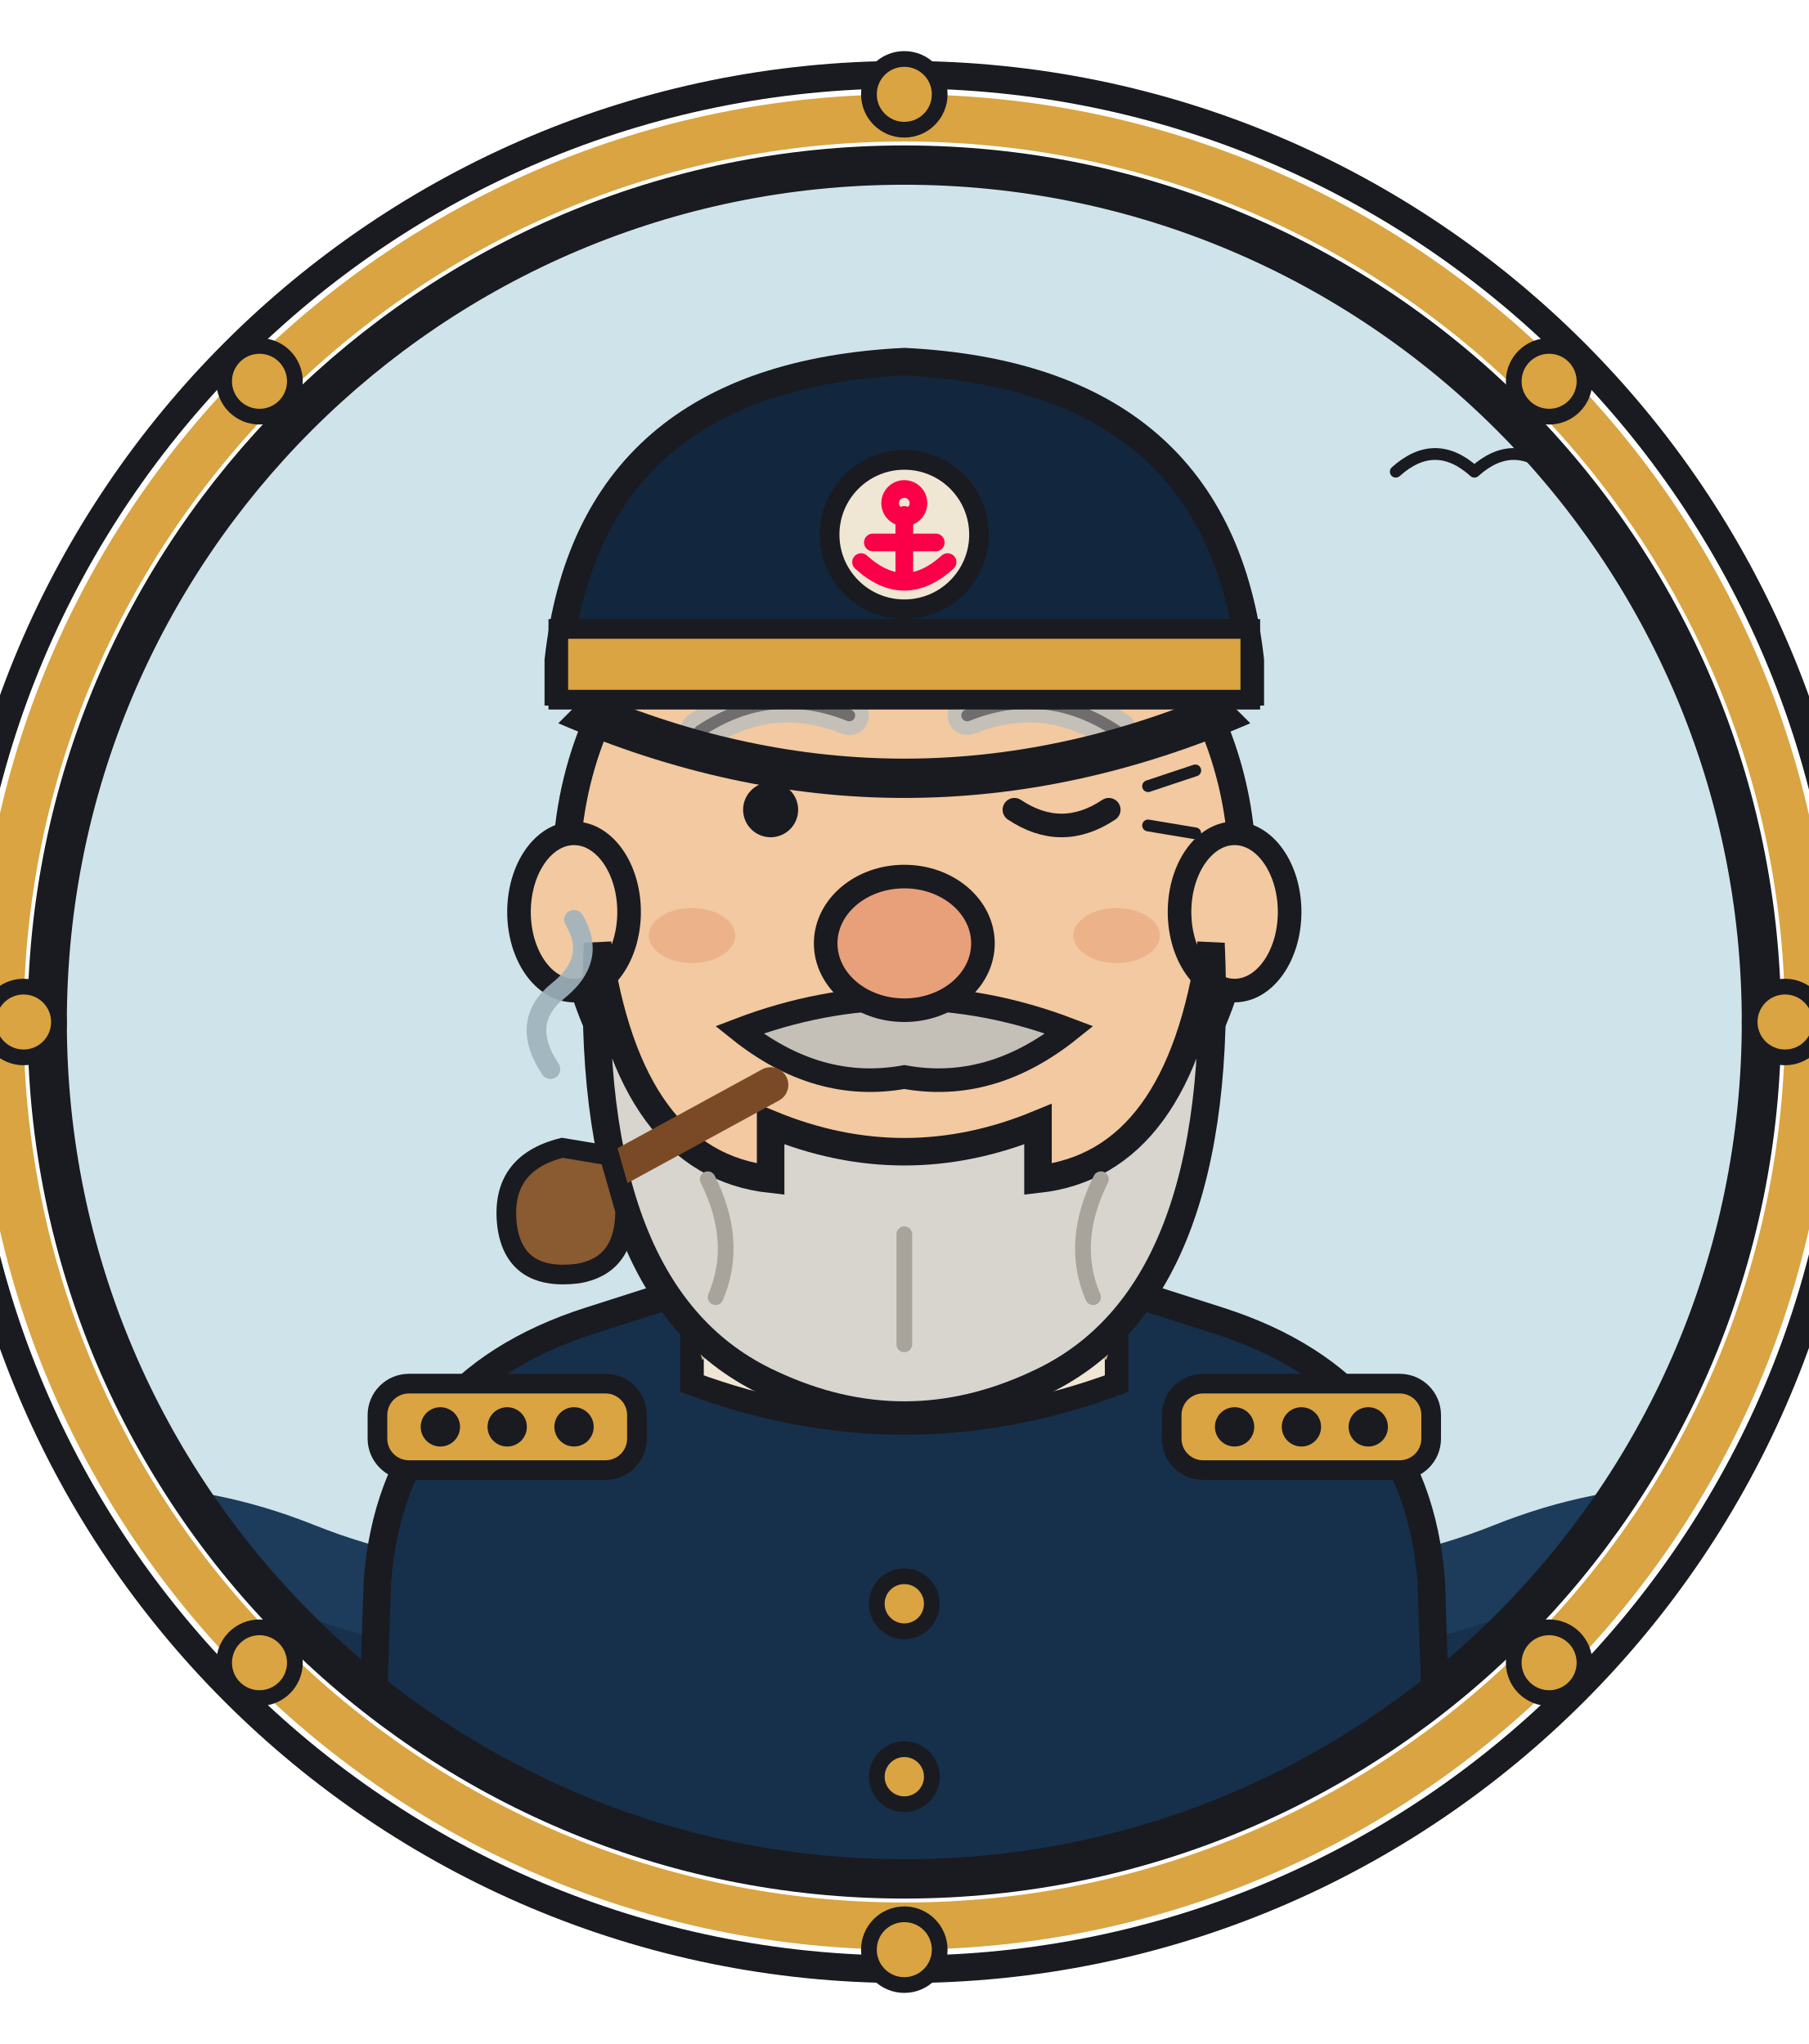
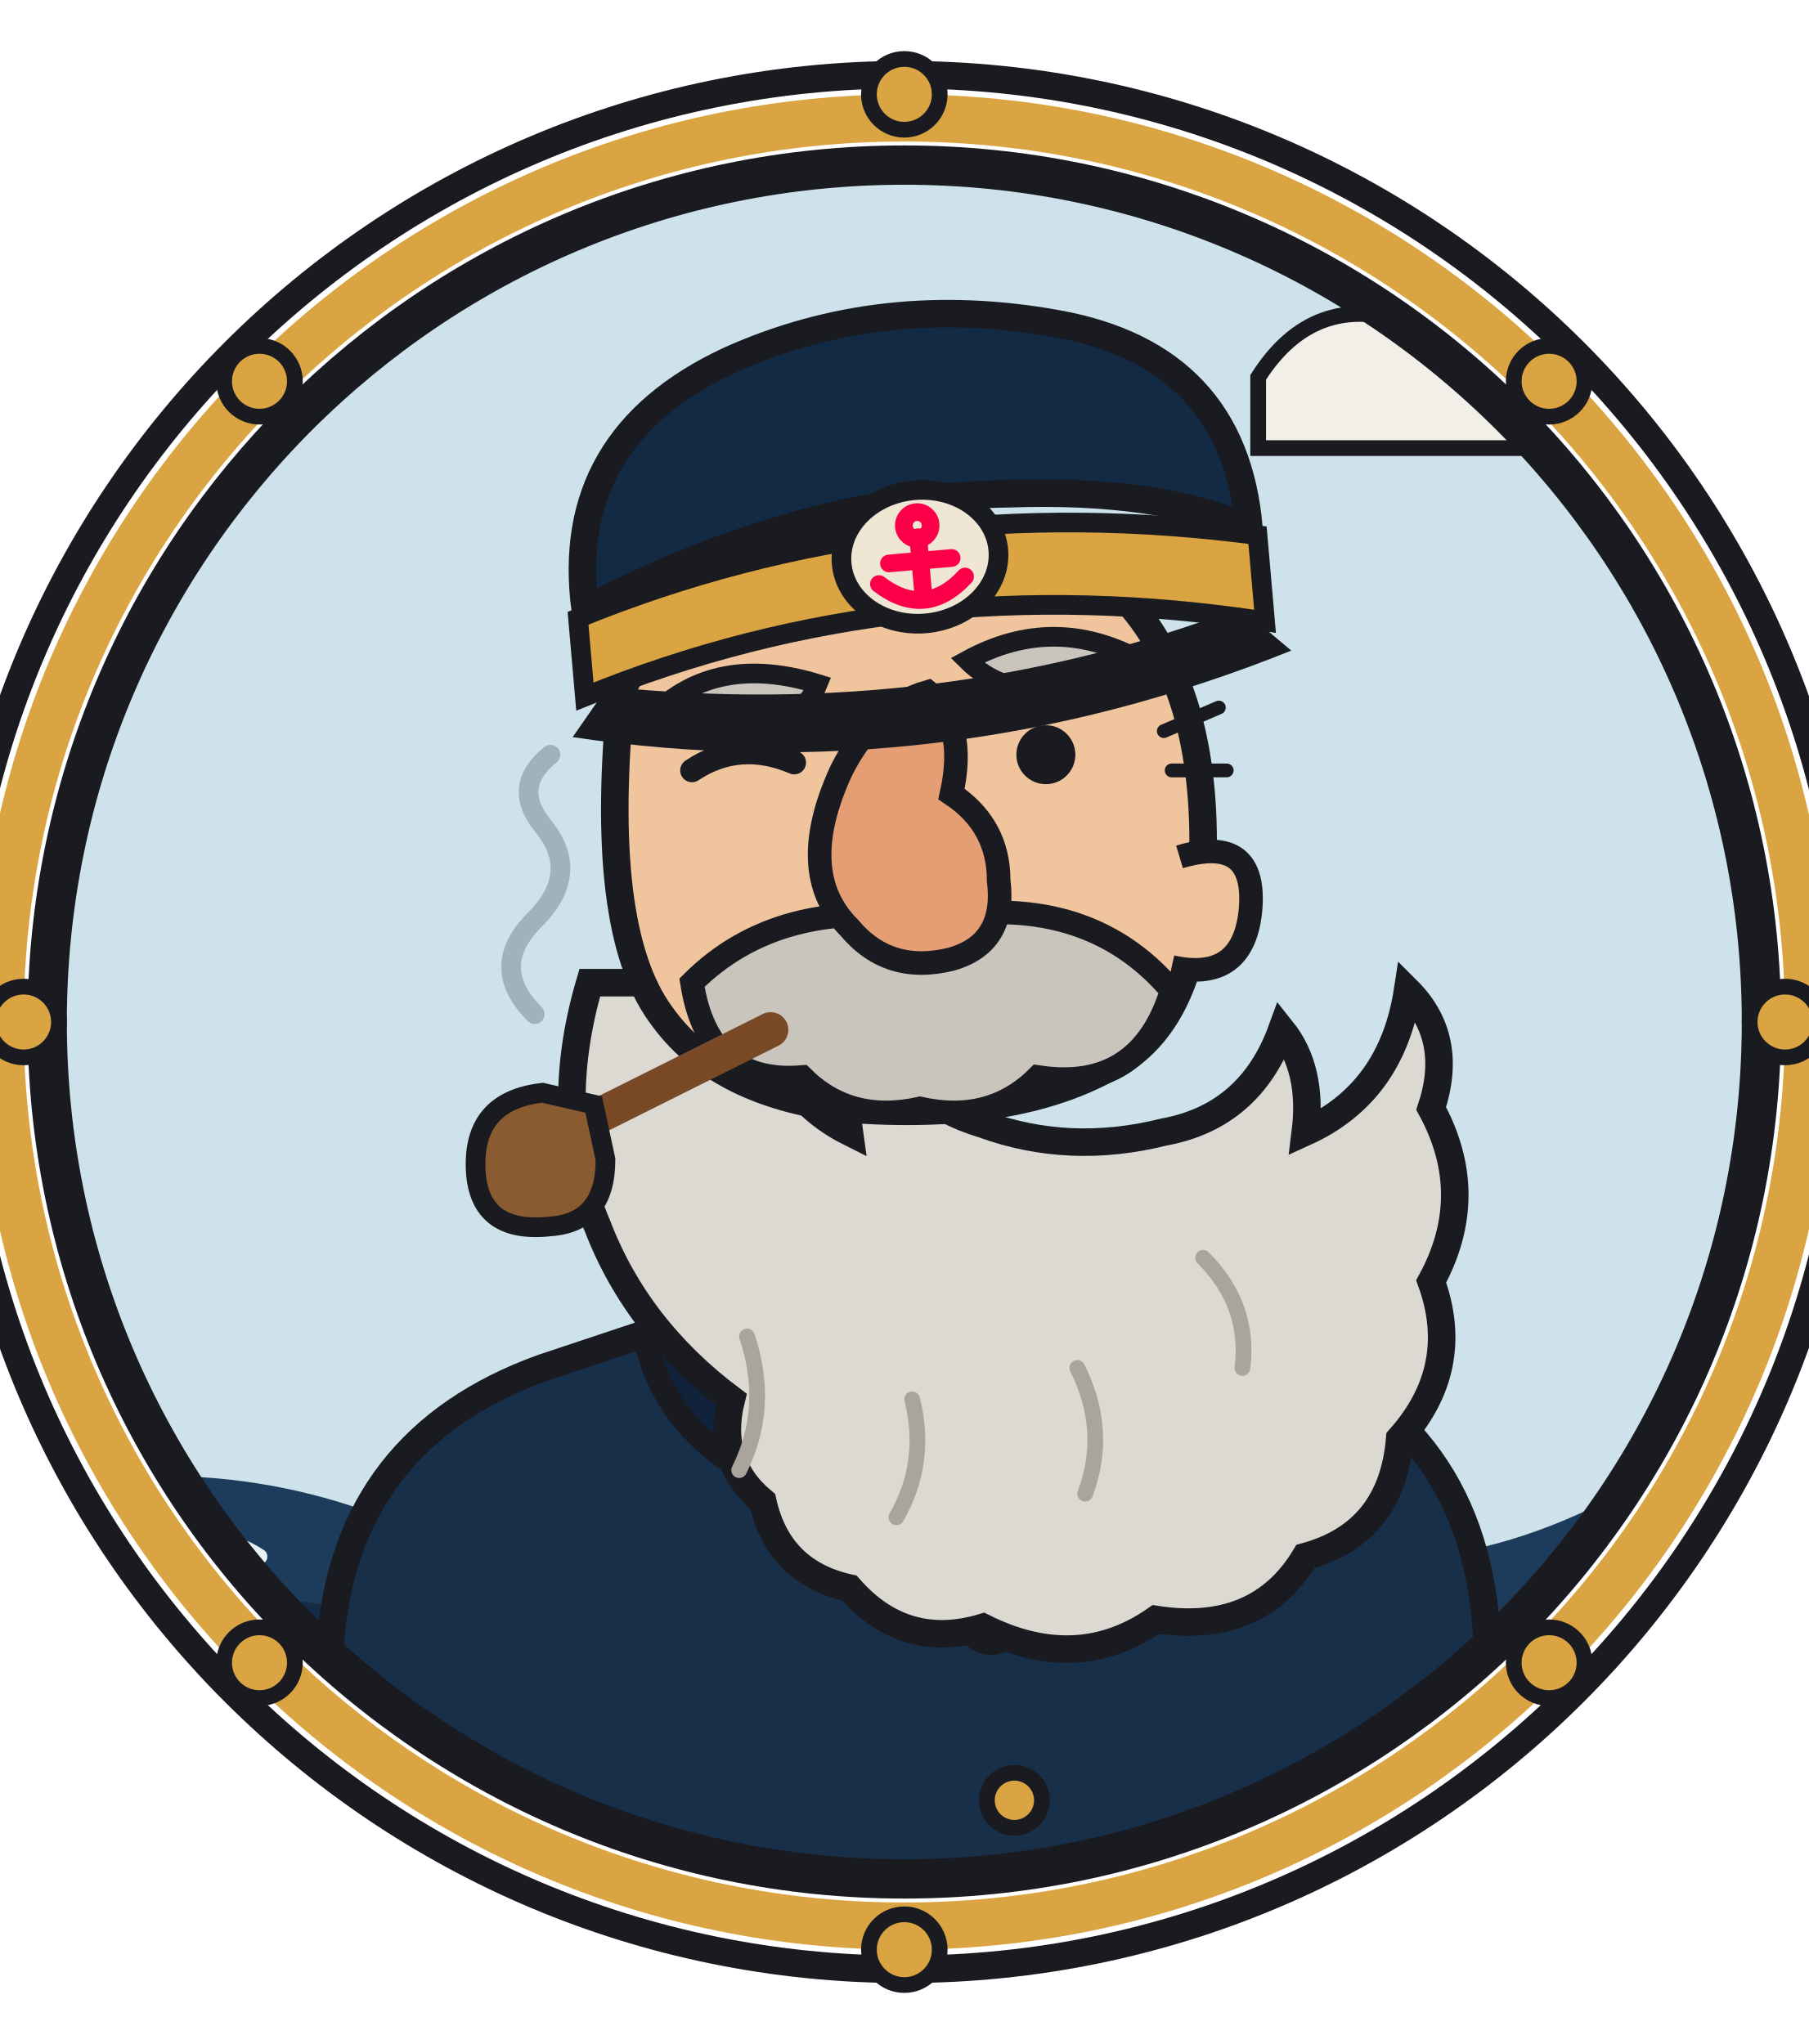
<svg xmlns="http://www.w3.org/2000/svg" viewBox="0 0 460 520" width="460" height="520">
  <defs>
    <clipPath id="port">
      <circle cx="230" cy="260" r="218" />
    </clipPath>
  </defs>
  <g clip-path="url(#port)">
-     <rect x="0" y="0" width="460" height="520" fill="#cfe3ea" />
-     <path d="M-20 388 Q 30 368 80 388 T 180 388 T 280 388 T 380 388 T 480 388 L 480 520 L -20 520 Z" fill="#1d3b5a" />
-     <path d="M-20 412 Q 30 394 80 412 T 180 412 T 280 412 T 380 412 T 480 412 L 480 520 L -20 520 Z" fill="#16304b" opacity="0.9" />
-     <path d="M 355 120 q 10 -9 20 0 M 375 120 q 10 -9 20 0" stroke="#1a1a21" stroke-width="3" fill="none" stroke-linecap="round" />
-     <path d="M 92 520 L 96 402 Q 100 352 150 336 L 200 320 L 260 320 L 310 336 Q 360 352 364 402 L 368 520 Z" fill="#16304b" stroke="#1a1a21" stroke-width="7" />
-     <path d="M 176 322 Q 230 300 284 322 L 284 352 Q 230 372 176 352 Z" fill="#efe6d4" stroke="#1a1a21" stroke-width="6" />
-     <path d="M 180 334 Q 230 316 280 334 M 178 344 Q 230 327 282 344" stroke="#c9b995" stroke-width="4" fill="none" />
-     <g stroke="#1a1a21" stroke-width="5">
-       <rect x="96" y="352" width="66" height="22" rx="8" fill="#d9a441" />
-       <rect x="298" y="352" width="66" height="22" rx="8" fill="#d9a441" />
-     </g>
-     <circle cx="112" cy="363" r="5" fill="#1a1a21" />
-     <circle cx="129" cy="363" r="5" fill="#1a1a21" />
-     <circle cx="146" cy="363" r="5" fill="#1a1a21" />
-     <circle cx="314" cy="363" r="5" fill="#1a1a21" />
-     <circle cx="331" cy="363" r="5" fill="#1a1a21" />
-     <circle cx="348" cy="363" r="5" fill="#1a1a21" />
-     <circle cx="230" cy="408" r="7" fill="#d9a441" stroke="#1a1a21" stroke-width="4" />
-     <circle cx="230" cy="452" r="7" fill="#d9a441" stroke="#1a1a21" stroke-width="4" />
-     <circle cx="230" cy="496" r="7" fill="#d9a441" stroke="#1a1a21" stroke-width="4" />
-     <ellipse cx="230" cy="222" rx="86" ry="92" fill="#f2c9a0" stroke="#1a1a21" stroke-width="7" />
-     <ellipse cx="146" cy="232" rx="14" ry="20" fill="#f2c9a0" stroke="#1a1a21" stroke-width="6" />
-     <ellipse cx="314" cy="232" rx="14" ry="20" fill="#f2c9a0" stroke="#1a1a21" stroke-width="6" />
-     <path d="M 152 240 Q 148 330 196 352 Q 230 368 264 352 Q 312 330 308 240              Q 300 296 264 300 L 264 286 Q 230 300 196 286 L 196 300 Q 160 296 152 240 Z" fill="#d8d5cf" stroke="#1a1a21" stroke-width="7" />
-     <path d="M 180 300 q 8 16 2 30 M 230 314 q 0 16 0 28 M 280 300 q -8 16 -2 30" stroke="#a9a49b" stroke-width="4" fill="none" stroke-linecap="round" />
-     <path d="M 188 262 Q 230 246 272 262 Q 252 278 230 274 Q 208 278 188 262 Z" fill="#c4c0b8" stroke="#1a1a21" stroke-width="6" />
-     <ellipse cx="230" cy="240" rx="20" ry="17" fill="#e8a07a" stroke="#1a1a21" stroke-width="6" />
-     <ellipse cx="176" cy="238" rx="11" ry="7" fill="#e8a07a" opacity="0.55" />
-     <ellipse cx="284" cy="238" rx="11" ry="7" fill="#e8a07a" opacity="0.55" />
-     <circle cx="196" cy="206" r="7" fill="#1a1a21" />
-     <path d="M 258 206 q 12 8 24 0" stroke="#1a1a21" stroke-width="6" fill="none" stroke-linecap="round" />
-     <path d="M 178 186 q 18 -12 38 -4" stroke="#c4c0b8" stroke-width="10" fill="none" stroke-linecap="round" />
-     <path d="M 178 186 q 18 -12 38 -4" stroke="#1a1a21" stroke-width="3" fill="none" stroke-linecap="round" opacity="0.5" />
-     <path d="M 246 182 q 20 -8 38 4" stroke="#c4c0b8" stroke-width="10" fill="none" stroke-linecap="round" />
-     <path d="M 246 182 q 20 -8 38 4" stroke="#1a1a21" stroke-width="3" fill="none" stroke-linecap="round" opacity="0.5" />
-     <path d="M 292 200 l 12 -4 M 292 210 l 12 2" stroke="#1a1a21" stroke-width="3" stroke-linecap="round" />
-     <path d="M 196 276 L 152 300" stroke="#7a4a26" stroke-width="9" stroke-linecap="round" />
-     <path d="M 143 292 q -16 4 -14 20 q 2 14 18 12 q 12 -2 12 -16 l -4 -14 Z" fill="#8a5a30" stroke="#1a1a21" stroke-width="5" />
-     <path d="M 140 272 q -8 -12 2 -20 q 10 -8 4 -18" stroke="#9fb3bd" stroke-width="5" fill="none" stroke-linecap="round" opacity="0.9" />
-     <path d="M 142 168 Q 150 96 230 92 Q 310 96 318 168 L 318 176 L 142 176 Z" fill="#12263d" stroke="#1a1a21" stroke-width="7" />
-     <rect x="142" y="160" width="176" height="18" fill="#d9a441" stroke="#1a1a21" stroke-width="5" />
-     <path d="M 150 176 Q 230 210 310 176 L 318 184 Q 230 222 142 184 Z" fill="#1a1a21" />
-     <circle cx="230" cy="136" r="19" fill="#efe6d4" stroke="#1a1a21" stroke-width="5" />
-     <g stroke="#fb0048" stroke-width="4.5" fill="none" stroke-linecap="round">
-       <circle cx="230" cy="128" r="3.6" />
-       <path d="M 230 131 L 230 148 M 222 138 L 238 138 M 219 143 q 11 10 22 0" />
+     <rect width="460" height="520" fill="#cdE2ea" />
+     <path d="M 320 96 q 14 -22 38 -14 q 8 -18 30 -12 q 22 4 20 24 q 18 2 14 20 l -102 0 Z" fill="#f2efe8" stroke="#1a1a21" stroke-width="4" />
+     <path d="M -20 386 Q 40 366 92 384 T 200 382 T 306 386 T 412 380 T 500 386 L 500 520 L -20 520 Z" fill="#1d3b5a" />
+     <path d="M -20 414 Q 46 398 100 412 T 212 410 T 322 414 T 480 408 L 480 520 L -20 520 Z" fill="#152c46" />
+     <path d="M 40 396 q 14 -8 26 0 M 300 392 q 16 -9 30 -1" stroke="#e8f2f5" stroke-width="4" fill="none" stroke-linecap="round" />
+     <path d="M 78 520 L 84 418 Q 88 366 138 348 L 168 338 Q 160 322 172 314 L 196 330              L 262 326 L 288 306 Q 302 314 296 332 L 322 342 Q 374 360 378 414 L 386 520 Z" fill="#182f4a" stroke="#1a1a21" stroke-width="7" />
+     <path d="M 172 314 L 196 330 L 186 372 Q 168 360 164 340 Z" fill="#10233a" stroke="#1a1a21" stroke-width="6" />
+     <path d="M 288 306 L 296 332 L 306 368 Q 288 372 274 352 L 262 326 Z" fill="#10233a" stroke="#1a1a21" stroke-width="6" />
+     <path d="M 96 468 q 34 -12 62 2 M 98 486 q 34 -12 60 2" stroke="#d9a441" stroke-width="7" fill="none" />
+     <circle cx="252" cy="412" r="7" fill="#d9a441" stroke="#1a1a21" stroke-width="4" />
+     <circle cx="258" cy="458" r="7" fill="#d9a441" stroke="#1a1a21" stroke-width="4" />
+     <circle cx="262" cy="504" r="7" fill="#d9a441" stroke="#1a1a21" stroke-width="4" />
+     <path d="M 150 250              q -10 34 2 62 q 10 26 34 44              q -4 16 8 26 q 4 18 22 22 q 14 16 34 10 q 24 12 44 -2              q 26 4 38 -16 q 22 -6 24 -30 q 16 -18 8 -40              q 12 -22 0 -44 q 6 -18 -6 -30              q -4 26 -26 36 q 2 -16 -6 -26 q -8 22 -30 26 q -24 6 -46 -2              q -20 -6 -28 -24 q -8 12 -6 26 q -20 -10 -26 -38 Z" fill="#dcd9d2" stroke="#1a1a21" stroke-width="7" />
+     <path d="M 190 340 q 6 18 -2 34 M 232 356 q 4 16 -4 30 M 274 348 q 8 16 2 32 M 306 320 q 12 12 10 28" stroke="#aaa59c" stroke-width="4" fill="none" stroke-linecap="round" />
+     <path d="M 158 176 Q 152 236 168 258 Q 182 278 214 282 Q 262 286 288 268 Q 306 254 306 214              Q 306 172 284 150 Q 258 130 218 134 Q 176 140 158 176 Z" fill="#f0c49c" stroke="#1a1a21" stroke-width="7" />
+     <path d="M 300 218 q 20 -6 18 14 q -2 18 -20 14" fill="#f0c49c" stroke="#1a1a21" stroke-width="6" />
+     <path d="M 176 250 q 22 -22 60 -16 q 40 -8 62 18 q -8 26 -34 22 q -12 12 -30 8 q -18 4 -30 -8 q -24 2 -28 -24 Z" fill="#c9c5bc" stroke="#1a1a21" stroke-width="6" />
+     <path d="M 214 196 q -12 26 2 40 q 10 12 26 8 q 14 -4 12 -20 q 0 -14 -12 -22 q 4 -18 -6 -26 q -14 4 -22 20 Z" fill="#e59d74" stroke="#1a1a21" stroke-width="6" />
+     <path d="M 176 196 q 12 -8 26 -2" stroke="#1a1a21" stroke-width="6" fill="none" stroke-linecap="round" />
+     <circle cx="266" cy="192" r="7.5" fill="#1a1a21" />
+     <path d="M 254 180 q 14 -8 26 -2" stroke="#1a1a21" stroke-width="4" fill="none" stroke-linecap="round" />
+     <path d="M 166 182 q 16 -16 42 -8 q -4 10 -18 10 q -14 2 -24 -2 Z" fill="#c9c5bc" stroke="#1a1a21" stroke-width="5" />
+     <path d="M 246 168 q 22 -12 44 0 q -8 10 -22 8 q -14 0 -22 -8 Z" fill="#c9c5bc" stroke="#1a1a21" stroke-width="5" />
+     <path d="M 186 156 q 30 -10 62 -6 M 194 142 q 26 -8 50 -5" stroke="#1a1a21" stroke-width="3.5" fill="none" stroke-linecap="round" />
+     <path d="M 296 186 l 14 -6 M 298 196 l 14 0" stroke="#1a1a21" stroke-width="3.5" stroke-linecap="round" />
+     <path d="M 196 262 L 148 286" stroke="#7a4a26" stroke-width="9" stroke-linecap="round" />
+     <path d="M 138 278 q -18 2 -17 20 q 1 16 19 14 q 14 -1 14 -17 l -3 -14 Z" fill="#8a5a30" stroke="#1a1a21" stroke-width="5" />
+     <path d="M 136 258 q -12 -12 0 -24 q 12 -12 2 -24 q -8 -10 2 -18" stroke="#9fb3bd" stroke-width="5" fill="none" stroke-linecap="round" />
+     <g transform="translate(0,-8) rotate(-5 230 150)">
+       <path d="M 148 156 Q 146 112 190 96 Q 230 82 274 94 Q 318 106 318 150                Q 296 138 258 136 Q 206 132 148 156 Z" fill="#132a44" stroke="#1a1a21" stroke-width="7" />
+       <path d="M 146 158 Q 230 132 320 152 L 320 174 Q 230 152 146 178 Z" fill="#d9a441" stroke="#1a1a21" stroke-width="5" />
+       <path d="M 152 176 Q 236 192 314 170 L 326 182 Q 234 210 142 188 Z" fill="#1a1a21" />
+       <ellipse cx="234" cy="150" rx="20" ry="17" fill="#efe6d4" stroke="#1a1a21" stroke-width="5" />
+       <g stroke="#fb0048" stroke-width="4.5" fill="none" stroke-linecap="round">
+         <circle cx="234" cy="142" r="3.4" />
+         <path d="M 234 145 L 234 161 M 226 151 L 242 151 M 223 156 q 11 10 22 0" />
+       </g>
    </g>
  </g>
  <circle cx="230" cy="260" r="218" fill="none" stroke="#1a1a21" stroke-width="10" />
  <circle cx="230" cy="260" r="230" fill="none" stroke="#d9a441" stroke-width="12" />
  <circle cx="230" cy="260" r="241" fill="none" stroke="#1a1a21" stroke-width="7" />
  <g fill="#d9a441" stroke="#1a1a21" stroke-width="4">
    <circle cx="230" cy="24" r="9" />
    <circle cx="230" cy="496" r="9" />
-     <circle cx="-1" cy="260" r="9" transform="translate(7,0)" />
+     <circle cx="6" cy="260" r="9" />
    <circle cx="454" cy="260" r="9" />
    <circle cx="66" cy="97" r="9" />
    <circle cx="394" cy="97" r="9" />
    <circle cx="66" cy="423" r="9" />
    <circle cx="394" cy="423" r="9" />
  </g>
</svg>
